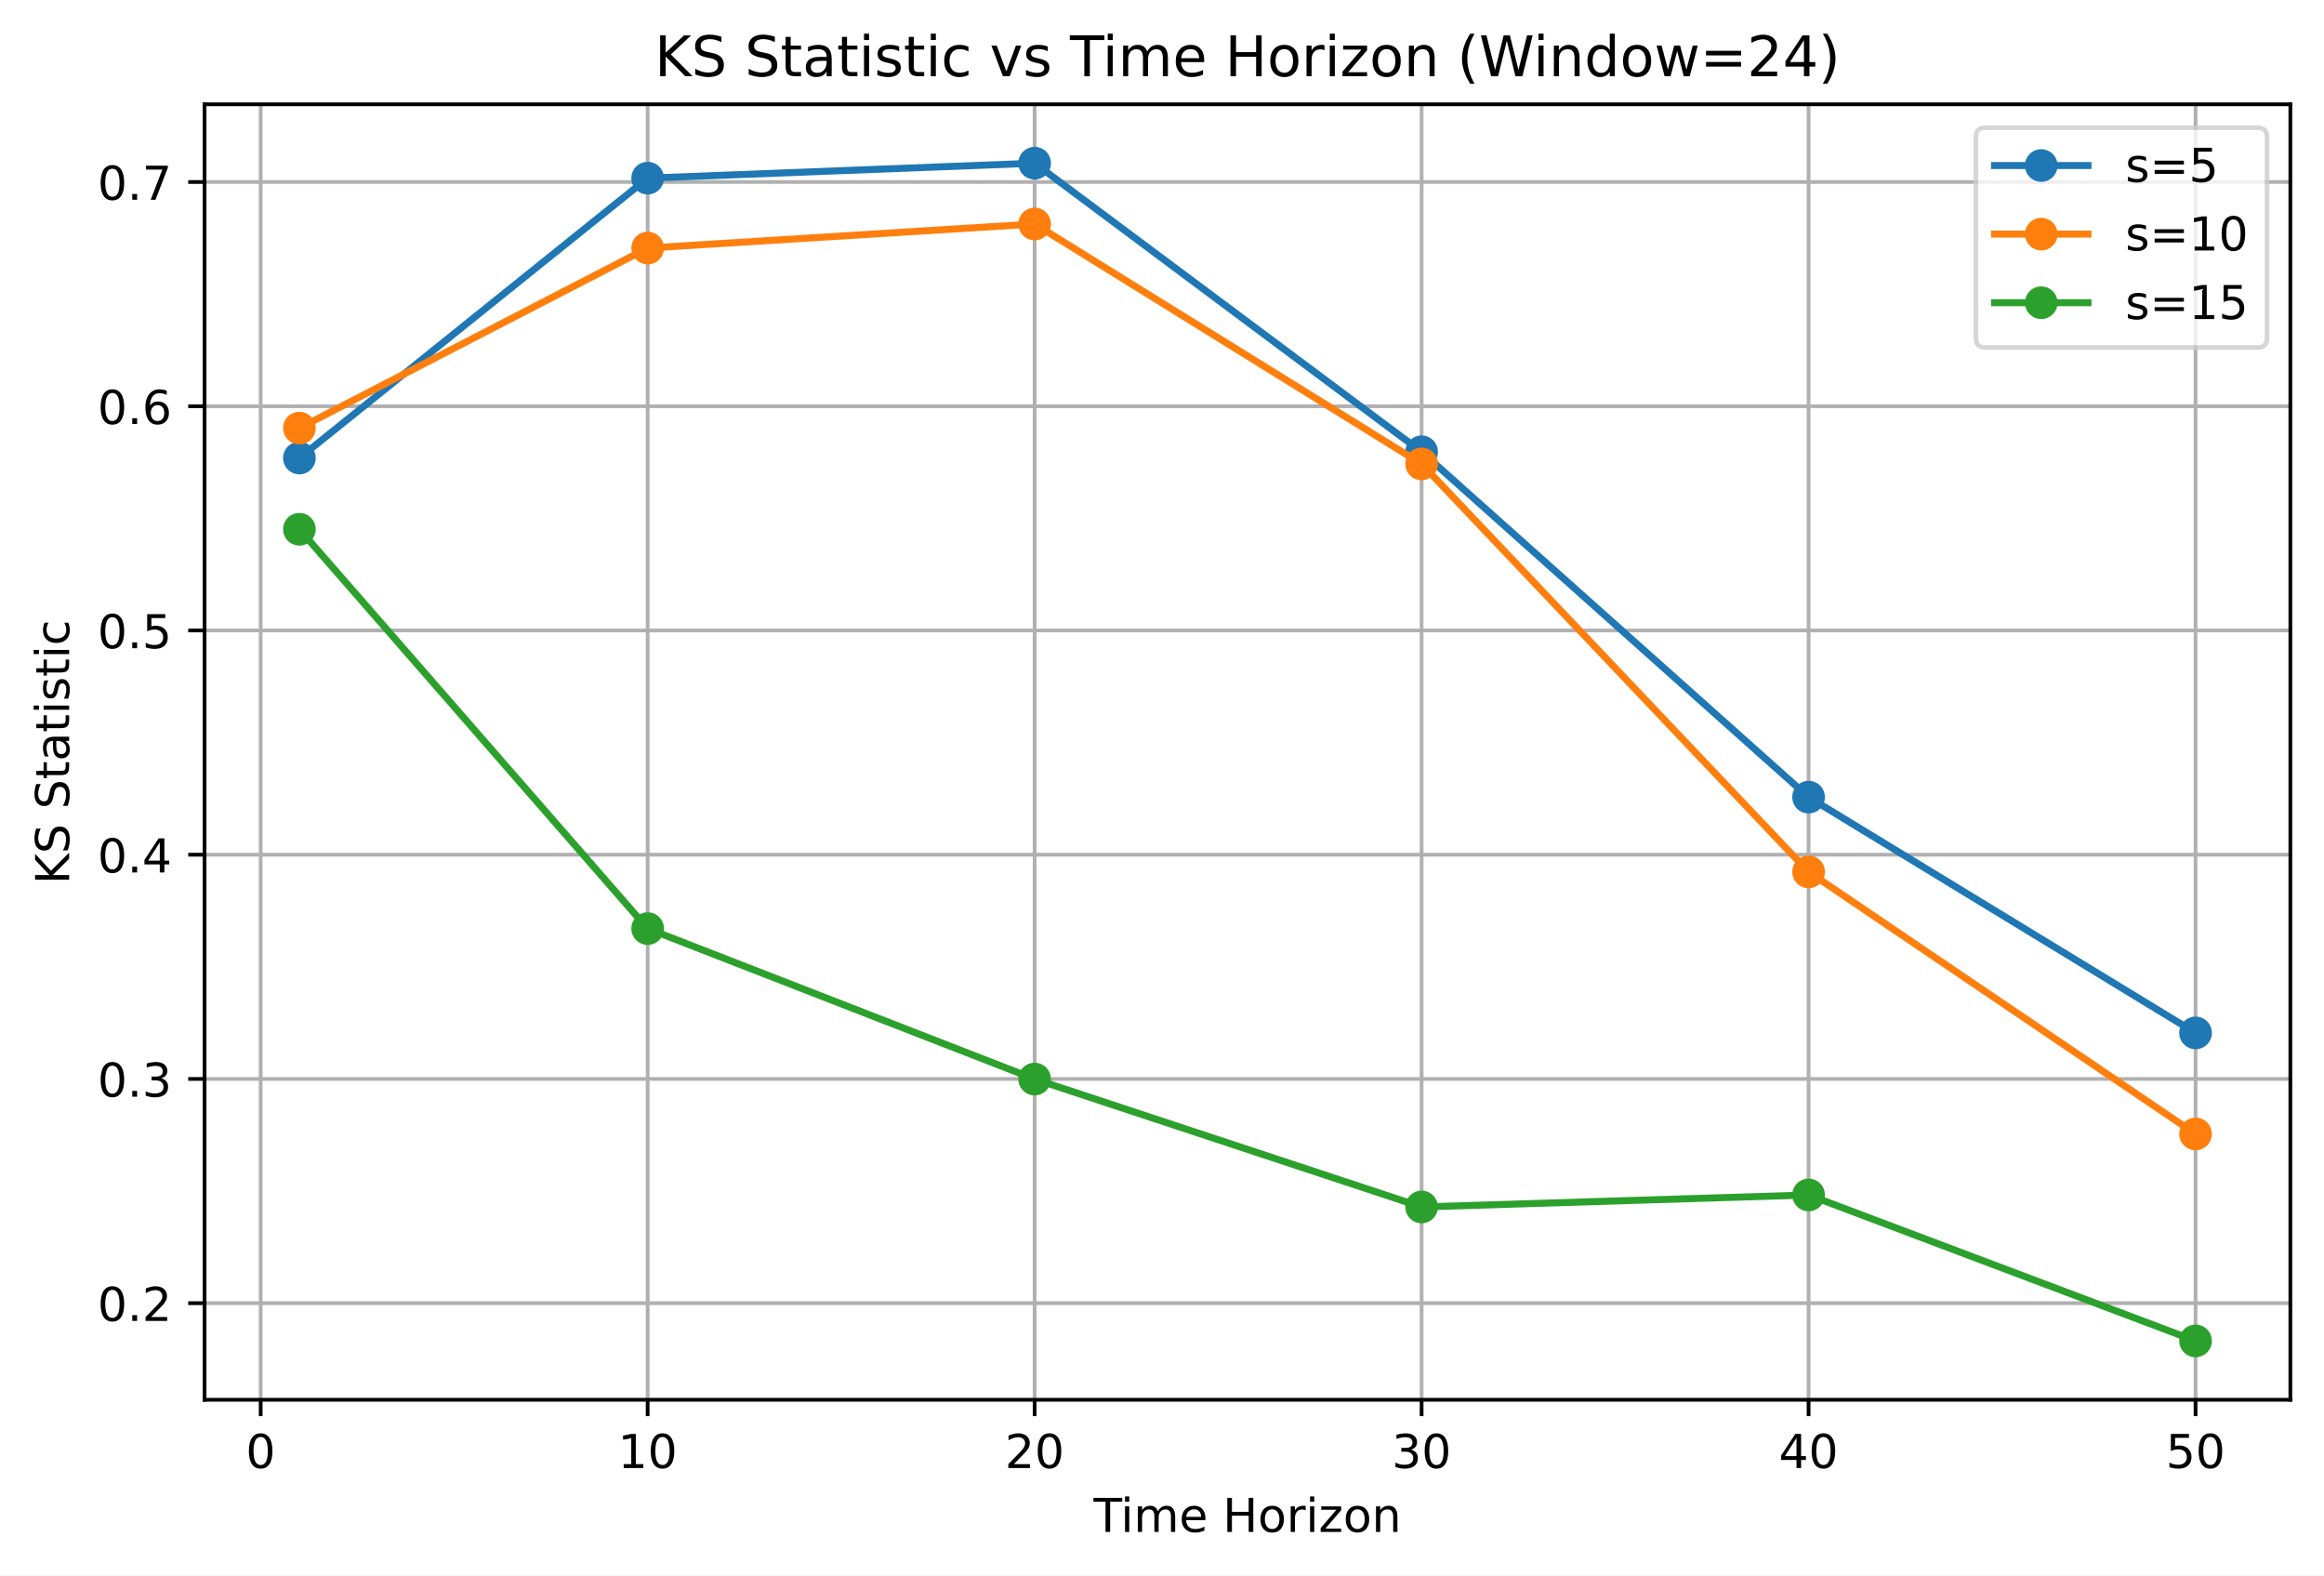
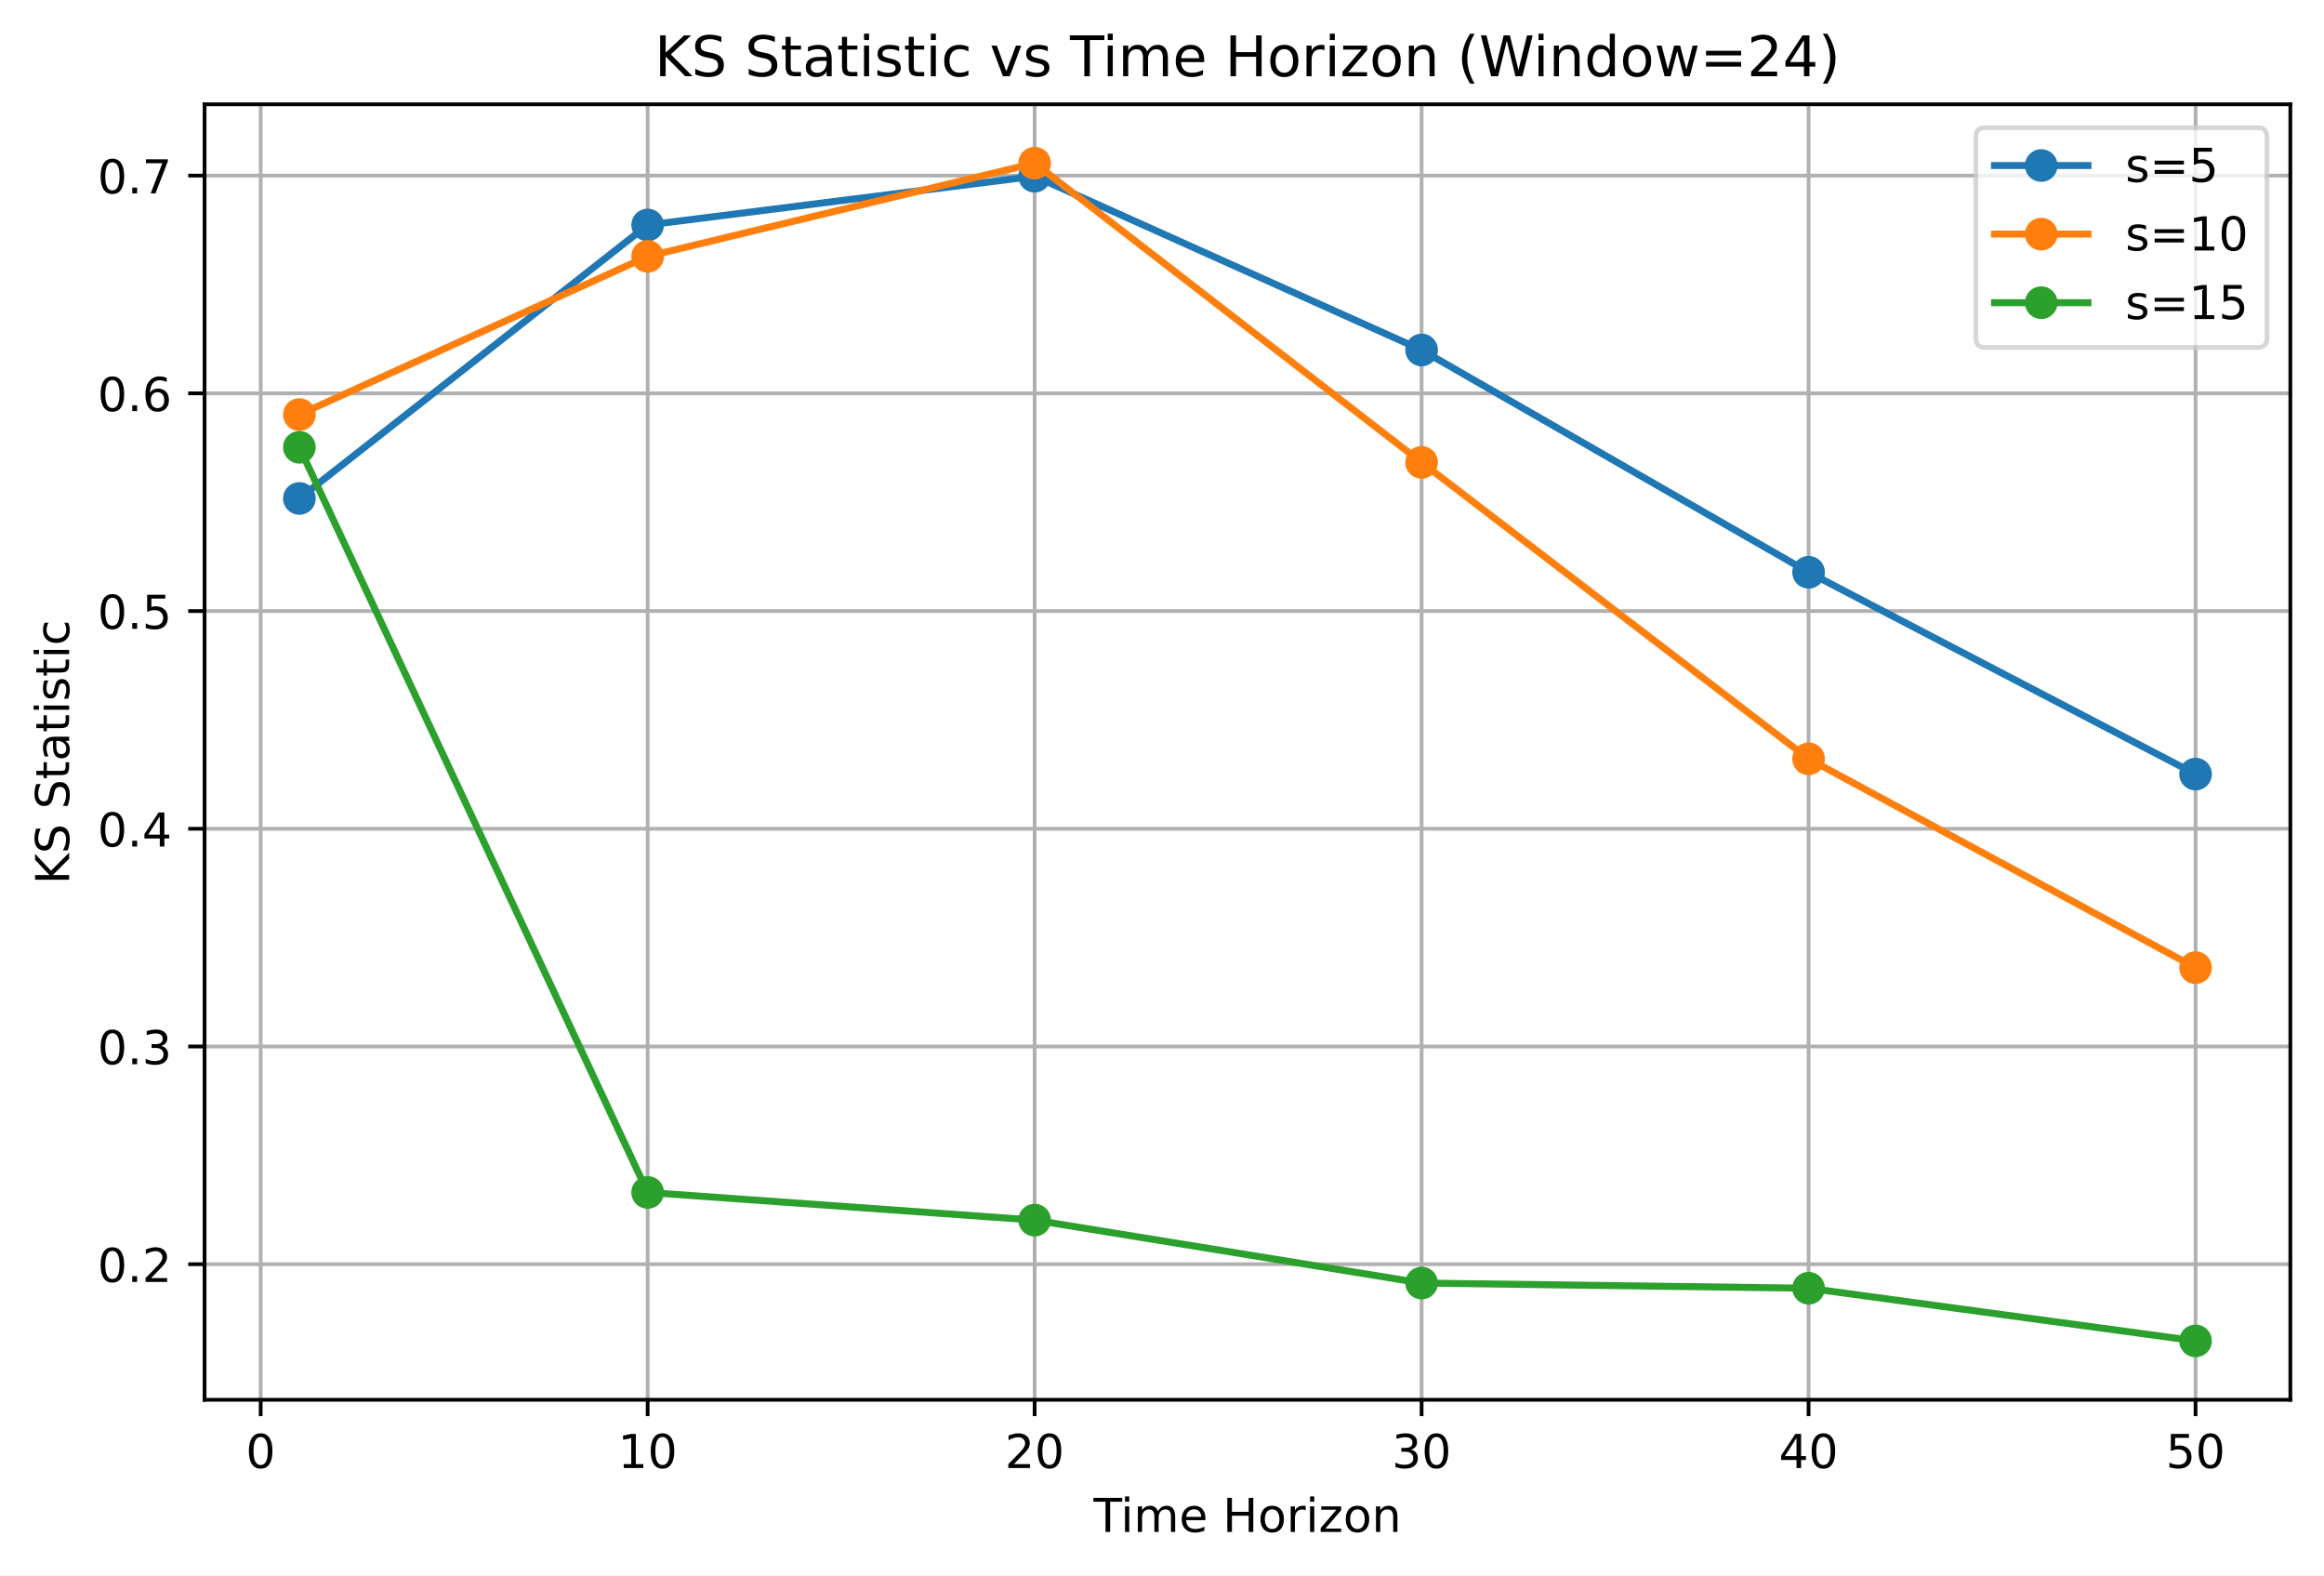
<svg xmlns="http://www.w3.org/2000/svg" xmlns:xlink="http://www.w3.org/1999/xlink" width="497.381pt" height="337.074pt" viewBox="0 0 497.381 337.074" version="1.1">
  <defs>
    <style type="text/css">*{stroke-linejoin: round; stroke-linecap: butt}</style>
  </defs>
  <g id="figure_1">
    <g id="patch_1">
      <path d="M 0 337.074  L 497.381 337.074  L 497.381 0  L 0 0  z " style="fill: #ffffff" />
    </g>
    <g id="axes_1">
      <g id="patch_2">
        <path d="M 43.781 299.518  L 490.181 299.518  L 490.181 22.318  L 43.781 22.318  z " style="fill: #ffffff" />
      </g>
      <g id="matplotlib.axis_1">
        <g id="xtick_1">
          <g id="line2d_1">
-             <path d="M 55.79 299.518  L 55.79 22.318  " clip-path="url(#p1c70b5e0d4)" style="fill: none; stroke: #b0b0b0; stroke-width: 0.8; stroke-linecap: square" />
+             <path d="M 55.79 299.518  L 55.79 22.318  " clip-path="url(#p2a27230888)" style="fill: none; stroke: #b0b0b0; stroke-width: 0.8; stroke-linecap: square" />
          </g>
          <g id="line2d_2">
            <defs>
-               <path id="m2832f22480" d="M 0 0  L 0 3.5  " style="stroke: #000000; stroke-width: 0.8" />
+               <path id="m91f0d3151a" d="M 0 0  L 0 3.5  " style="stroke: #000000; stroke-width: 0.8" />
            </defs>
            <g>
-               <use xlink:href="#m2832f22480" x="55.79" y="299.518" style="stroke: #000000; stroke-width: 0.8" />
+               <use xlink:href="#m91f0d3151a" x="55.79" y="299.518" style="stroke: #000000; stroke-width: 0.8" />
            </g>
          </g>
          <g id="text_1">
            <g transform="translate(52.60891 314.1166) scale(0.1 -0.1)">
              <defs>
                <path id="DejaVuSans-30" d="M 2034 4250  Q 1547 4250 1301 3770  Q 1056 3291 1056 2328  Q 1056 1369 1301 889  Q 1547 409 2034 409  Q 2525 409 2770 889  Q 3016 1369 3016 2328  Q 3016 3291 2770 3770  Q 2525 4250 2034 4250  z M 2034 4750  Q 2819 4750 3233 4129  Q 3647 3509 3647 2328  Q 3647 1150 3233 529  Q 2819 -91 2034 -91  Q 1250 -91 836 529  Q 422 1150 422 2328  Q 422 3509 836 4129  Q 1250 4750 2034 4750  z " transform="scale(0.015625)" />
              </defs>
              <use xlink:href="#DejaVuSans-30" />
            </g>
          </g>
        </g>
        <g id="xtick_2">
          <g id="line2d_3">
-             <path d="M 138.61 299.518  L 138.61 22.318  " clip-path="url(#p1c70b5e0d4)" style="fill: none; stroke: #b0b0b0; stroke-width: 0.8; stroke-linecap: square" />
+             <path d="M 138.61 299.518  L 138.61 22.318  " clip-path="url(#p2a27230888)" style="fill: none; stroke: #b0b0b0; stroke-width: 0.8; stroke-linecap: square" />
          </g>
          <g id="line2d_4">
            <g>
-               <use xlink:href="#m2832f22480" x="138.61" y="299.518" style="stroke: #000000; stroke-width: 0.8" />
+               <use xlink:href="#m91f0d3151a" x="138.61" y="299.518" style="stroke: #000000; stroke-width: 0.8" />
            </g>
          </g>
          <g id="text_2">
            <g transform="translate(132.2477 314.1166) scale(0.1 -0.1)">
              <defs>
                <path id="DejaVuSans-31" d="M 794 531  L 1825 531  L 1825 4091  L 703 3866  L 703 4441  L 1819 4666  L 2450 4666  L 2450 531  L 3481 531  L 3481 0  L 794 0  L 794 531  z " transform="scale(0.015625)" />
              </defs>
              <use xlink:href="#DejaVuSans-31" />
              <use xlink:href="#DejaVuSans-30" transform="translate(63.62305 0)" />
            </g>
          </g>
        </g>
        <g id="xtick_3">
          <g id="line2d_5">
-             <path d="M 221.43 299.518  L 221.43 22.318  " clip-path="url(#p1c70b5e0d4)" style="fill: none; stroke: #b0b0b0; stroke-width: 0.8; stroke-linecap: square" />
+             <path d="M 221.43 299.518  L 221.43 22.318  " clip-path="url(#p2a27230888)" style="fill: none; stroke: #b0b0b0; stroke-width: 0.8; stroke-linecap: square" />
          </g>
          <g id="line2d_6">
            <g>
-               <use xlink:href="#m2832f22480" x="221.43" y="299.518" style="stroke: #000000; stroke-width: 0.8" />
+               <use xlink:href="#m91f0d3151a" x="221.43" y="299.518" style="stroke: #000000; stroke-width: 0.8" />
            </g>
          </g>
          <g id="text_3">
            <g transform="translate(215.0677 314.1166) scale(0.1 -0.1)">
              <defs>
                <path id="DejaVuSans-32" d="M 1228 531  L 3431 531  L 3431 0  L 469 0  L 469 531  Q 828 903 1448 1529  Q 2069 2156 2228 2338  Q 2531 2678 2651 2914  Q 2772 3150 2772 3378  Q 2772 3750 2511 3984  Q 2250 4219 1831 4219  Q 1534 4219 1204 4116  Q 875 4013 500 3803  L 500 4441  Q 881 4594 1212 4672  Q 1544 4750 1819 4750  Q 2544 4750 2975 4387  Q 3406 4025 3406 3419  Q 3406 3131 3298 2873  Q 3191 2616 2906 2266  Q 2828 2175 2409 1742  Q 1991 1309 1228 531  z " transform="scale(0.015625)" />
              </defs>
              <use xlink:href="#DejaVuSans-32" />
              <use xlink:href="#DejaVuSans-30" transform="translate(63.62305 0)" />
            </g>
          </g>
        </g>
        <g id="xtick_4">
          <g id="line2d_7">
-             <path d="M 304.25 299.518  L 304.25 22.318  " clip-path="url(#p1c70b5e0d4)" style="fill: none; stroke: #b0b0b0; stroke-width: 0.8; stroke-linecap: square" />
+             <path d="M 304.25 299.518  L 304.25 22.318  " clip-path="url(#p2a27230888)" style="fill: none; stroke: #b0b0b0; stroke-width: 0.8; stroke-linecap: square" />
          </g>
          <g id="line2d_8">
            <g>
-               <use xlink:href="#m2832f22480" x="304.25" y="299.518" style="stroke: #000000; stroke-width: 0.8" />
+               <use xlink:href="#m91f0d3151a" x="304.25" y="299.518" style="stroke: #000000; stroke-width: 0.8" />
            </g>
          </g>
          <g id="text_4">
            <g transform="translate(297.8878 314.1166) scale(0.1 -0.1)">
              <defs>
                <path id="DejaVuSans-33" d="M 2597 2516  Q 3050 2419 3304 2112  Q 3559 1806 3559 1356  Q 3559 666 3084 287  Q 2609 -91 1734 -91  Q 1441 -91 1130 -33  Q 819 25 488 141  L 488 750  Q 750 597 1062 519  Q 1375 441 1716 441  Q 2309 441 2620 675  Q 2931 909 2931 1356  Q 2931 1769 2642 2001  Q 2353 2234 1838 2234  L 1294 2234  L 1294 2753  L 1863 2753  Q 2328 2753 2575 2939  Q 2822 3125 2822 3475  Q 2822 3834 2567 4026  Q 2313 4219 1838 4219  Q 1578 4219 1281 4162  Q 984 4106 628 3988  L 628 4550  Q 988 4650 1302 4700  Q 1616 4750 1894 4750  Q 2613 4750 3031 4423  Q 3450 4097 3450 3541  Q 3450 3153 3228 2886  Q 3006 2619 2597 2516  z " transform="scale(0.015625)" />
              </defs>
              <use xlink:href="#DejaVuSans-33" />
              <use xlink:href="#DejaVuSans-30" transform="translate(63.62305 0)" />
            </g>
          </g>
        </g>
        <g id="xtick_5">
          <g id="line2d_9">
-             <path d="M 387.07 299.518  L 387.07 22.318  " clip-path="url(#p1c70b5e0d4)" style="fill: none; stroke: #b0b0b0; stroke-width: 0.8; stroke-linecap: square" />
+             <path d="M 387.07 299.518  L 387.07 22.318  " clip-path="url(#p2a27230888)" style="fill: none; stroke: #b0b0b0; stroke-width: 0.8; stroke-linecap: square" />
          </g>
          <g id="line2d_10">
            <g>
-               <use xlink:href="#m2832f22480" x="387.07" y="299.518" style="stroke: #000000; stroke-width: 0.8" />
+               <use xlink:href="#m91f0d3151a" x="387.07" y="299.518" style="stroke: #000000; stroke-width: 0.8" />
            </g>
          </g>
          <g id="text_5">
            <g transform="translate(380.7078 314.1166) scale(0.1 -0.1)">
              <defs>
                <path id="DejaVuSans-34" d="M 2419 4116  L 825 1625  L 2419 1625  L 2419 4116  z M 2253 4666  L 3047 4666  L 3047 1625  L 3713 1625  L 3713 1100  L 3047 1100  L 3047 0  L 2419 0  L 2419 1100  L 313 1100  L 313 1709  L 2253 4666  z " transform="scale(0.015625)" />
              </defs>
              <use xlink:href="#DejaVuSans-34" />
              <use xlink:href="#DejaVuSans-30" transform="translate(63.62305 0)" />
            </g>
          </g>
        </g>
        <g id="xtick_6">
          <g id="line2d_11">
-             <path d="M 469.89 299.518  L 469.89 22.318  " clip-path="url(#p1c70b5e0d4)" style="fill: none; stroke: #b0b0b0; stroke-width: 0.8; stroke-linecap: square" />
+             <path d="M 469.89 299.518  L 469.89 22.318  " clip-path="url(#p2a27230888)" style="fill: none; stroke: #b0b0b0; stroke-width: 0.8; stroke-linecap: square" />
          </g>
          <g id="line2d_12">
            <g>
-               <use xlink:href="#m2832f22480" x="469.89" y="299.518" style="stroke: #000000; stroke-width: 0.8" />
+               <use xlink:href="#m91f0d3151a" x="469.89" y="299.518" style="stroke: #000000; stroke-width: 0.8" />
            </g>
          </g>
          <g id="text_6">
            <g transform="translate(463.5278 314.1166) scale(0.1 -0.1)">
              <defs>
                <path id="DejaVuSans-35" d="M 691 4666  L 3169 4666  L 3169 4134  L 1269 4134  L 1269 2991  Q 1406 3038 1543 3061  Q 1681 3084 1819 3084  Q 2600 3084 3056 2656  Q 3513 2228 3513 1497  Q 3513 744 3044 326  Q 2575 -91 1722 -91  Q 1428 -91 1123 -41  Q 819 9 494 109  L 494 744  Q 775 591 1075 516  Q 1375 441 1709 441  Q 2250 441 2565 725  Q 2881 1009 2881 1497  Q 2881 1984 2565 2268  Q 2250 2553 1709 2553  Q 1456 2553 1204 2497  Q 953 2441 691 2322  L 691 4666  z " transform="scale(0.015625)" />
              </defs>
              <use xlink:href="#DejaVuSans-35" />
              <use xlink:href="#DejaVuSans-30" transform="translate(63.62305 0)" />
            </g>
          </g>
        </g>
        <g id="text_7">
          <g transform="translate(234.0422 327.7947) scale(0.1 -0.1)">
            <defs>
              <path id="DejaVuSans-54" d="M -19 4666  L 3928 4666  L 3928 4134  L 2272 4134  L 2272 0  L 1638 0  L 1638 4134  L -19 4134  L -19 4666  z " transform="scale(0.015625)" />
              <path id="DejaVuSans-69" d="M 603 3500  L 1178 3500  L 1178 0  L 603 0  L 603 3500  z M 603 4863  L 1178 4863  L 1178 4134  L 603 4134  L 603 4863  z " transform="scale(0.015625)" />
              <path id="DejaVuSans-6d" d="M 3328 2828  Q 3544 3216 3844 3400  Q 4144 3584 4550 3584  Q 5097 3584 5394 3201  Q 5691 2819 5691 2113  L 5691 0  L 5113 0  L 5113 2094  Q 5113 2597 4934 2840  Q 4756 3084 4391 3084  Q 3944 3084 3684 2787  Q 3425 2491 3425 1978  L 3425 0  L 2847 0  L 2847 2094  Q 2847 2600 2669 2842  Q 2491 3084 2119 3084  Q 1678 3084 1418 2786  Q 1159 2488 1159 1978  L 1159 0  L 581 0  L 581 3500  L 1159 3500  L 1159 2956  Q 1356 3278 1631 3431  Q 1906 3584 2284 3584  Q 2666 3584 2933 3390  Q 3200 3197 3328 2828  z " transform="scale(0.015625)" />
              <path id="DejaVuSans-65" d="M 3597 1894  L 3597 1613  L 953 1613  Q 991 1019 1311 708  Q 1631 397 2203 397  Q 2534 397 2845 478  Q 3156 559 3463 722  L 3463 178  Q 3153 47 2828 -22  Q 2503 -91 2169 -91  Q 1331 -91 842 396  Q 353 884 353 1716  Q 353 2575 817 3079  Q 1281 3584 2069 3584  Q 2775 3584 3186 3129  Q 3597 2675 3597 1894  z M 3022 2063  Q 3016 2534 2758 2815  Q 2500 3097 2075 3097  Q 1594 3097 1305 2825  Q 1016 2553 972 2059  L 3022 2063  z " transform="scale(0.015625)" />
              <path id="DejaVuSans-20" transform="scale(0.015625)" />
              <path id="DejaVuSans-48" d="M 628 4666  L 1259 4666  L 1259 2753  L 3553 2753  L 3553 4666  L 4184 4666  L 4184 0  L 3553 0  L 3553 2222  L 1259 2222  L 1259 0  L 628 0  L 628 4666  z " transform="scale(0.015625)" />
              <path id="DejaVuSans-6f" d="M 1959 3097  Q 1497 3097 1228 2736  Q 959 2375 959 1747  Q 959 1119 1226 758  Q 1494 397 1959 397  Q 2419 397 2687 759  Q 2956 1122 2956 1747  Q 2956 2369 2687 2733  Q 2419 3097 1959 3097  z M 1959 3584  Q 2709 3584 3137 3096  Q 3566 2609 3566 1747  Q 3566 888 3137 398  Q 2709 -91 1959 -91  Q 1206 -91 779 398  Q 353 888 353 1747  Q 353 2609 779 3096  Q 1206 3584 1959 3584  z " transform="scale(0.015625)" />
              <path id="DejaVuSans-72" d="M 2631 2963  Q 2534 3019 2420 3045  Q 2306 3072 2169 3072  Q 1681 3072 1420 2755  Q 1159 2438 1159 1844  L 1159 0  L 581 0  L 581 3500  L 1159 3500  L 1159 2956  Q 1341 3275 1631 3429  Q 1922 3584 2338 3584  Q 2397 3584 2469 3576  Q 2541 3569 2628 3553  L 2631 2963  z " transform="scale(0.015625)" />
              <path id="DejaVuSans-7a" d="M 353 3500  L 3084 3500  L 3084 2975  L 922 459  L 3084 459  L 3084 0  L 275 0  L 275 525  L 2438 3041  L 353 3041  L 353 3500  z " transform="scale(0.015625)" />
              <path id="DejaVuSans-6e" d="M 3513 2113  L 3513 0  L 2938 0  L 2938 2094  Q 2938 2591 2744 2837  Q 2550 3084 2163 3084  Q 1697 3084 1428 2787  Q 1159 2491 1159 1978  L 1159 0  L 581 0  L 581 3500  L 1159 3500  L 1159 2956  Q 1366 3272 1645 3428  Q 1925 3584 2291 3584  Q 2894 3584 3203 3211  Q 3513 2838 3513 2113  z " transform="scale(0.015625)" />
            </defs>
            <use xlink:href="#DejaVuSans-54" />
            <use xlink:href="#DejaVuSans-69" transform="translate(57.95898 0)" />
            <use xlink:href="#DejaVuSans-6d" transform="translate(85.74219 0)" />
            <use xlink:href="#DejaVuSans-65" transform="translate(183.1543 0)" />
            <use xlink:href="#DejaVuSans-20" transform="translate(244.6777 0)" />
            <use xlink:href="#DejaVuSans-48" transform="translate(276.4648 0)" />
            <use xlink:href="#DejaVuSans-6f" transform="translate(351.6602 0)" />
            <use xlink:href="#DejaVuSans-72" transform="translate(412.8418 0)" />
            <use xlink:href="#DejaVuSans-69" transform="translate(453.9551 0)" />
            <use xlink:href="#DejaVuSans-7a" transform="translate(481.7383 0)" />
            <use xlink:href="#DejaVuSans-6f" transform="translate(534.2285 0)" />
            <use xlink:href="#DejaVuSans-6e" transform="translate(595.4102 0)" />
          </g>
        </g>
      </g>
      <g id="matplotlib.axis_2">
        <g id="ytick_1">
          <g id="line2d_13">
-             <path d="M 43.781 278.846  L 490.181 278.846  " clip-path="url(#p1c70b5e0d4)" style="fill: none; stroke: #b0b0b0; stroke-width: 0.8; stroke-linecap: square" />
+             <path d="M 43.781 270.506  L 490.181 270.506  " clip-path="url(#p2a27230888)" style="fill: none; stroke: #b0b0b0; stroke-width: 0.8; stroke-linecap: square" />
          </g>
          <g id="line2d_14">
            <defs>
-               <path id="m679f158aa7" d="M 0 0  L -3.5 0  " style="stroke: #000000; stroke-width: 0.8" />
+               <path id="maa09c74df0" d="M 0 0  L -3.5 0  " style="stroke: #000000; stroke-width: 0.8" />
            </defs>
            <g>
-               <use xlink:href="#m679f158aa7" x="43.781" y="278.846" style="stroke: #000000; stroke-width: 0.8" />
+               <use xlink:href="#maa09c74df0" x="43.781" y="270.506" style="stroke: #000000; stroke-width: 0.8" />
            </g>
          </g>
          <g id="text_8">
-             <g transform="translate(20.87813 282.6453) scale(0.1 -0.1)">
+             <g transform="translate(20.87813 274.3048) scale(0.1 -0.1)">
              <defs>
                <path id="DejaVuSans-2e" d="M 684 794  L 1344 794  L 1344 0  L 684 0  L 684 794  z " transform="scale(0.015625)" />
              </defs>
              <use xlink:href="#DejaVuSans-30" />
              <use xlink:href="#DejaVuSans-2e" transform="translate(63.62305 0)" />
              <use xlink:href="#DejaVuSans-32" transform="translate(95.41016 0)" />
            </g>
          </g>
        </g>
        <g id="ytick_2">
          <g id="line2d_15">
-             <path d="M 43.781 230.866  L 490.181 230.866  " clip-path="url(#p1c70b5e0d4)" style="fill: none; stroke: #b0b0b0; stroke-width: 0.8; stroke-linecap: square" />
+             <path d="M 43.781 223.92  L 490.181 223.92  " clip-path="url(#p2a27230888)" style="fill: none; stroke: #b0b0b0; stroke-width: 0.8; stroke-linecap: square" />
          </g>
          <g id="line2d_16">
            <g>
-               <use xlink:href="#m679f158aa7" x="43.781" y="230.866" style="stroke: #000000; stroke-width: 0.8" />
+               <use xlink:href="#maa09c74df0" x="43.781" y="223.92" style="stroke: #000000; stroke-width: 0.8" />
            </g>
          </g>
          <g id="text_9">
-             <g transform="translate(20.87813 234.665) scale(0.1 -0.1)">
+             <g transform="translate(20.87813 227.7192) scale(0.1 -0.1)">
              <use xlink:href="#DejaVuSans-30" />
              <use xlink:href="#DejaVuSans-2e" transform="translate(63.62305 0)" />
              <use xlink:href="#DejaVuSans-33" transform="translate(95.41016 0)" />
            </g>
          </g>
        </g>
        <g id="ytick_3">
          <g id="line2d_17">
-             <path d="M 43.781 182.885  L 490.181 182.885  " clip-path="url(#p1c70b5e0d4)" style="fill: none; stroke: #b0b0b0; stroke-width: 0.8; stroke-linecap: square" />
+             <path d="M 43.781 177.334  L 490.181 177.334  " clip-path="url(#p2a27230888)" style="fill: none; stroke: #b0b0b0; stroke-width: 0.8; stroke-linecap: square" />
          </g>
          <g id="line2d_18">
            <g>
-               <use xlink:href="#m679f158aa7" x="43.781" y="182.885" style="stroke: #000000; stroke-width: 0.8" />
+               <use xlink:href="#maa09c74df0" x="43.781" y="177.334" style="stroke: #000000; stroke-width: 0.8" />
            </g>
          </g>
          <g id="text_10">
-             <g transform="translate(20.87813 186.6846) scale(0.1 -0.1)">
+             <g transform="translate(20.87813 181.1336) scale(0.1 -0.1)">
              <use xlink:href="#DejaVuSans-30" />
              <use xlink:href="#DejaVuSans-2e" transform="translate(63.62305 0)" />
              <use xlink:href="#DejaVuSans-34" transform="translate(95.41016 0)" />
            </g>
          </g>
        </g>
        <g id="ytick_4">
          <g id="line2d_19">
-             <path d="M 43.781 134.905  L 490.181 134.905  " clip-path="url(#p1c70b5e0d4)" style="fill: none; stroke: #b0b0b0; stroke-width: 0.8; stroke-linecap: square" />
+             <path d="M 43.781 130.749  L 490.181 130.749  " clip-path="url(#p2a27230888)" style="fill: none; stroke: #b0b0b0; stroke-width: 0.8; stroke-linecap: square" />
          </g>
          <g id="line2d_20">
            <g>
-               <use xlink:href="#m679f158aa7" x="43.781" y="134.905" style="stroke: #000000; stroke-width: 0.8" />
+               <use xlink:href="#maa09c74df0" x="43.781" y="130.749" style="stroke: #000000; stroke-width: 0.8" />
            </g>
          </g>
          <g id="text_11">
-             <g transform="translate(20.87813 138.7042) scale(0.1 -0.1)">
+             <g transform="translate(20.87813 134.5481) scale(0.1 -0.1)">
              <use xlink:href="#DejaVuSans-30" />
              <use xlink:href="#DejaVuSans-2e" transform="translate(63.62305 0)" />
              <use xlink:href="#DejaVuSans-35" transform="translate(95.41016 0)" />
            </g>
          </g>
        </g>
        <g id="ytick_5">
          <g id="line2d_21">
-             <path d="M 43.781 86.925  L 490.181 86.925  " clip-path="url(#p1c70b5e0d4)" style="fill: none; stroke: #b0b0b0; stroke-width: 0.8; stroke-linecap: square" />
+             <path d="M 43.781 84.163  L 490.181 84.163  " clip-path="url(#p2a27230888)" style="fill: none; stroke: #b0b0b0; stroke-width: 0.8; stroke-linecap: square" />
          </g>
          <g id="line2d_22">
            <g>
-               <use xlink:href="#m679f158aa7" x="43.781" y="86.925" style="stroke: #000000; stroke-width: 0.8" />
+               <use xlink:href="#maa09c74df0" x="43.781" y="84.163" style="stroke: #000000; stroke-width: 0.8" />
            </g>
          </g>
          <g id="text_12">
-             <g transform="translate(20.87813 90.72384) scale(0.1 -0.1)">
+             <g transform="translate(20.87813 87.96249) scale(0.1 -0.1)">
              <defs>
                <path id="DejaVuSans-36" d="M 2113 2584  Q 1688 2584 1439 2293  Q 1191 2003 1191 1497  Q 1191 994 1439 701  Q 1688 409 2113 409  Q 2538 409 2786 701  Q 3034 994 3034 1497  Q 3034 2003 2786 2293  Q 2538 2584 2113 2584  z M 3366 4563  L 3366 3988  Q 3128 4100 2886 4159  Q 2644 4219 2406 4219  Q 1781 4219 1451 3797  Q 1122 3375 1075 2522  Q 1259 2794 1537 2939  Q 1816 3084 2150 3084  Q 2853 3084 3261 2657  Q 3669 2231 3669 1497  Q 3669 778 3244 343  Q 2819 -91 2113 -91  Q 1303 -91 875 529  Q 447 1150 447 2328  Q 447 3434 972 4092  Q 1497 4750 2381 4750  Q 2619 4750 2861 4703  Q 3103 4656 3366 4563  z " transform="scale(0.015625)" />
              </defs>
              <use xlink:href="#DejaVuSans-30" />
              <use xlink:href="#DejaVuSans-2e" transform="translate(63.62305 0)" />
              <use xlink:href="#DejaVuSans-36" transform="translate(95.41016 0)" />
            </g>
          </g>
        </g>
        <g id="ytick_6">
          <g id="line2d_23">
-             <path d="M 43.781 38.944  L 490.181 38.944  " clip-path="url(#p1c70b5e0d4)" style="fill: none; stroke: #b0b0b0; stroke-width: 0.8; stroke-linecap: square" />
+             <path d="M 43.781 37.578  L 490.181 37.578  " clip-path="url(#p2a27230888)" style="fill: none; stroke: #b0b0b0; stroke-width: 0.8; stroke-linecap: square" />
          </g>
          <g id="line2d_24">
            <g>
-               <use xlink:href="#m679f158aa7" x="43.781" y="38.944" style="stroke: #000000; stroke-width: 0.8" />
+               <use xlink:href="#maa09c74df0" x="43.781" y="37.578" style="stroke: #000000; stroke-width: 0.8" />
            </g>
          </g>
          <g id="text_13">
-             <g transform="translate(20.87813 42.74347) scale(0.1 -0.1)">
+             <g transform="translate(20.87813 41.37691) scale(0.1 -0.1)">
              <defs>
                <path id="DejaVuSans-37" d="M 525 4666  L 3525 4666  L 3525 4397  L 1831 0  L 1172 0  L 2766 4134  L 525 4134  L 525 4666  z " transform="scale(0.015625)" />
              </defs>
              <use xlink:href="#DejaVuSans-30" />
              <use xlink:href="#DejaVuSans-2e" transform="translate(63.62305 0)" />
              <use xlink:href="#DejaVuSans-37" transform="translate(95.41016 0)" />
            </g>
          </g>
        </g>
        <g id="text_14">
          <g transform="translate(14.79844 189.2111) rotate(-90) scale(0.1 -0.1)">
            <defs>
              <path id="DejaVuSans-4b" d="M 628 4666  L 1259 4666  L 1259 2694  L 3353 4666  L 4166 4666  L 1850 2491  L 4331 0  L 3500 0  L 1259 2247  L 1259 0  L 628 0  L 628 4666  z " transform="scale(0.015625)" />
              <path id="DejaVuSans-53" d="M 3425 4513  L 3425 3897  Q 3066 4069 2747 4153  Q 2428 4238 2131 4238  Q 1616 4238 1336 4038  Q 1056 3838 1056 3469  Q 1056 3159 1242 3001  Q 1428 2844 1947 2747  L 2328 2669  Q 3034 2534 3370 2195  Q 3706 1856 3706 1288  Q 3706 609 3251 259  Q 2797 -91 1919 -91  Q 1588 -91 1214 -16  Q 841 59 441 206  L 441 856  Q 825 641 1194 531  Q 1563 422 1919 422  Q 2459 422 2753 634  Q 3047 847 3047 1241  Q 3047 1584 2836 1778  Q 2625 1972 2144 2069  L 1759 2144  Q 1053 2284 737 2584  Q 422 2884 422 3419  Q 422 4038 858 4394  Q 1294 4750 2059 4750  Q 2388 4750 2728 4690  Q 3069 4631 3425 4513  z " transform="scale(0.015625)" />
              <path id="DejaVuSans-74" d="M 1172 4494  L 1172 3500  L 2356 3500  L 2356 3053  L 1172 3053  L 1172 1153  Q 1172 725 1289 603  Q 1406 481 1766 481  L 2356 481  L 2356 0  L 1766 0  Q 1100 0 847 248  Q 594 497 594 1153  L 594 3053  L 172 3053  L 172 3500  L 594 3500  L 594 4494  L 1172 4494  z " transform="scale(0.015625)" />
              <path id="DejaVuSans-61" d="M 2194 1759  Q 1497 1759 1228 1600  Q 959 1441 959 1056  Q 959 750 1161 570  Q 1363 391 1709 391  Q 2188 391 2477 730  Q 2766 1069 2766 1631  L 2766 1759  L 2194 1759  z M 3341 1997  L 3341 0  L 2766 0  L 2766 531  Q 2569 213 2275 61  Q 1981 -91 1556 -91  Q 1019 -91 701 211  Q 384 513 384 1019  Q 384 1609 779 1909  Q 1175 2209 1959 2209  L 2766 2209  L 2766 2266  Q 2766 2663 2505 2880  Q 2244 3097 1772 3097  Q 1472 3097 1187 3025  Q 903 2953 641 2809  L 641 3341  Q 956 3463 1253 3523  Q 1550 3584 1831 3584  Q 2591 3584 2966 3190  Q 3341 2797 3341 1997  z " transform="scale(0.015625)" />
              <path id="DejaVuSans-73" d="M 2834 3397  L 2834 2853  Q 2591 2978 2328 3040  Q 2066 3103 1784 3103  Q 1356 3103 1142 2972  Q 928 2841 928 2578  Q 928 2378 1081 2264  Q 1234 2150 1697 2047  L 1894 2003  Q 2506 1872 2764 1633  Q 3022 1394 3022 966  Q 3022 478 2636 193  Q 2250 -91 1575 -91  Q 1294 -91 989 -36  Q 684 19 347 128  L 347 722  Q 666 556 975 473  Q 1284 391 1588 391  Q 1994 391 2212 530  Q 2431 669 2431 922  Q 2431 1156 2273 1281  Q 2116 1406 1581 1522  L 1381 1569  Q 847 1681 609 1914  Q 372 2147 372 2553  Q 372 3047 722 3315  Q 1072 3584 1716 3584  Q 2034 3584 2315 3537  Q 2597 3491 2834 3397  z " transform="scale(0.015625)" />
              <path id="DejaVuSans-63" d="M 3122 3366  L 3122 2828  Q 2878 2963 2633 3030  Q 2388 3097 2138 3097  Q 1578 3097 1268 2742  Q 959 2388 959 1747  Q 959 1106 1268 751  Q 1578 397 2138 397  Q 2388 397 2633 464  Q 2878 531 3122 666  L 3122 134  Q 2881 22 2623 -34  Q 2366 -91 2075 -91  Q 1284 -91 818 406  Q 353 903 353 1747  Q 353 2603 823 3093  Q 1294 3584 2113 3584  Q 2378 3584 2631 3529  Q 2884 3475 3122 3366  z " transform="scale(0.015625)" />
            </defs>
            <use xlink:href="#DejaVuSans-4b" />
            <use xlink:href="#DejaVuSans-53" transform="translate(65.57617 0)" />
            <use xlink:href="#DejaVuSans-20" transform="translate(129.0527 0)" />
            <use xlink:href="#DejaVuSans-53" transform="translate(160.8398 0)" />
            <use xlink:href="#DejaVuSans-74" transform="translate(224.3164 0)" />
            <use xlink:href="#DejaVuSans-61" transform="translate(263.5254 0)" />
            <use xlink:href="#DejaVuSans-74" transform="translate(324.8047 0)" />
            <use xlink:href="#DejaVuSans-69" transform="translate(364.0137 0)" />
            <use xlink:href="#DejaVuSans-73" transform="translate(391.7969 0)" />
            <use xlink:href="#DejaVuSans-74" transform="translate(443.8965 0)" />
            <use xlink:href="#DejaVuSans-69" transform="translate(483.1055 0)" />
            <use xlink:href="#DejaVuSans-63" transform="translate(510.8887 0)" />
          </g>
        </g>
      </g>
      <g id="line2d_25">
-         <path d="M 64.072 98.007  L 138.61 38.118  L 221.43 34.918  L 304.25 96.673  L 387.07 170.567  L 469.89 221.016  " clip-path="url(#p1c70b5e0d4)" style="fill: none; stroke: #1f77b4; stroke-width: 1.5; stroke-linecap: square" />
+         <path d="M 64.072 106.655  L 138.61 48.141  L 221.43 37.702  L 304.25 74.887  L 387.07 122.454  L 469.89 165.639  " clip-path="url(#p2a27230888)" style="fill: none; stroke: #1f77b4; stroke-width: 1.5; stroke-linecap: square" />
        <defs>
-           <path id="m56662360d2" d="M 0 3  C 0.796 3 1.559 2.684 2.121 2.121  C 2.684 1.559 3 0.796 3 0  C 3 -0.796 2.684 -1.559 2.121 -2.121  C 1.559 -2.684 0.796 -3 0 -3  C -0.796 -3 -1.559 -2.684 -2.121 -2.121  C -2.684 -1.559 -3 -0.796 -3 0  C -3 0.796 -2.684 1.559 -2.121 2.121  C -1.559 2.684 -0.796 3 0 3  z " style="stroke: #1f77b4" />
+           <path id="md7bf57b227" d="M 0 3  C 0.796 3 1.559 2.684 2.121 2.121  C 2.684 1.559 3 0.796 3 0  C 3 -0.796 2.684 -1.559 2.121 -2.121  C 1.559 -2.684 0.796 -3 0 -3  C -0.796 -3 -1.559 -2.684 -2.121 -2.121  C -2.684 -1.559 -3 -0.796 -3 0  C -3 0.796 -2.684 1.559 -2.121 2.121  C -1.559 2.684 -0.796 3 0 3  z " style="stroke: #1f77b4" />
        </defs>
-         <g clip-path="url(#p1c70b5e0d4)">
-           <use xlink:href="#m56662360d2" x="64.072" y="98.007" style="fill: #1f77b4; stroke: #1f77b4" />
-           <use xlink:href="#m56662360d2" x="138.61" y="38.118" style="fill: #1f77b4; stroke: #1f77b4" />
-           <use xlink:href="#m56662360d2" x="221.43" y="34.918" style="fill: #1f77b4; stroke: #1f77b4" />
-           <use xlink:href="#m56662360d2" x="304.25" y="96.673" style="fill: #1f77b4; stroke: #1f77b4" />
-           <use xlink:href="#m56662360d2" x="387.07" y="170.567" style="fill: #1f77b4; stroke: #1f77b4" />
-           <use xlink:href="#m56662360d2" x="469.89" y="221.016" style="fill: #1f77b4; stroke: #1f77b4" />
+         <g clip-path="url(#p2a27230888)">
+           <use xlink:href="#md7bf57b227" x="64.072" y="106.655" style="fill: #1f77b4; stroke: #1f77b4" />
+           <use xlink:href="#md7bf57b227" x="138.61" y="48.141" style="fill: #1f77b4; stroke: #1f77b4" />
+           <use xlink:href="#md7bf57b227" x="221.43" y="37.702" style="fill: #1f77b4; stroke: #1f77b4" />
+           <use xlink:href="#md7bf57b227" x="304.25" y="74.887" style="fill: #1f77b4; stroke: #1f77b4" />
+           <use xlink:href="#md7bf57b227" x="387.07" y="122.454" style="fill: #1f77b4; stroke: #1f77b4" />
+           <use xlink:href="#md7bf57b227" x="469.89" y="165.639" style="fill: #1f77b4; stroke: #1f77b4" />
        </g>
      </g>
      <g id="line2d_26">
-         <path d="M 64.072 91.609  L 138.61 53.078  L 221.43 47.926  L 304.25 99.27  L 387.07 186.551  L 469.89 242.639  " clip-path="url(#p1c70b5e0d4)" style="fill: none; stroke: #ff7f0e; stroke-width: 1.5; stroke-linecap: square" />
+         <path d="M 64.072 88.711  L 138.61 54.855  L 221.43 34.918  L 304.25 98.943  L 387.07 162.366  L 469.89 207.056  " clip-path="url(#p2a27230888)" style="fill: none; stroke: #ff7f0e; stroke-width: 1.5; stroke-linecap: square" />
        <defs>
-           <path id="m3e41ad196c" d="M 0 3  C 0.796 3 1.559 2.684 2.121 2.121  C 2.684 1.559 3 0.796 3 0  C 3 -0.796 2.684 -1.559 2.121 -2.121  C 1.559 -2.684 0.796 -3 0 -3  C -0.796 -3 -1.559 -2.684 -2.121 -2.121  C -2.684 -1.559 -3 -0.796 -3 0  C -3 0.796 -2.684 1.559 -2.121 2.121  C -1.559 2.684 -0.796 3 0 3  z " style="stroke: #ff7f0e" />
+           <path id="m356b231cf7" d="M 0 3  C 0.796 3 1.559 2.684 2.121 2.121  C 2.684 1.559 3 0.796 3 0  C 3 -0.796 2.684 -1.559 2.121 -2.121  C 1.559 -2.684 0.796 -3 0 -3  C -0.796 -3 -1.559 -2.684 -2.121 -2.121  C -2.684 -1.559 -3 -0.796 -3 0  C -3 0.796 -2.684 1.559 -2.121 2.121  C -1.559 2.684 -0.796 3 0 3  z " style="stroke: #ff7f0e" />
        </defs>
-         <g clip-path="url(#p1c70b5e0d4)">
-           <use xlink:href="#m3e41ad196c" x="64.072" y="91.609" style="fill: #ff7f0e; stroke: #ff7f0e" />
-           <use xlink:href="#m3e41ad196c" x="138.61" y="53.078" style="fill: #ff7f0e; stroke: #ff7f0e" />
-           <use xlink:href="#m3e41ad196c" x="221.43" y="47.926" style="fill: #ff7f0e; stroke: #ff7f0e" />
-           <use xlink:href="#m3e41ad196c" x="304.25" y="99.27" style="fill: #ff7f0e; stroke: #ff7f0e" />
-           <use xlink:href="#m3e41ad196c" x="387.07" y="186.551" style="fill: #ff7f0e; stroke: #ff7f0e" />
-           <use xlink:href="#m3e41ad196c" x="469.89" y="242.639" style="fill: #ff7f0e; stroke: #ff7f0e" />
+         <g clip-path="url(#p2a27230888)">
+           <use xlink:href="#m356b231cf7" x="64.072" y="88.711" style="fill: #ff7f0e; stroke: #ff7f0e" />
+           <use xlink:href="#m356b231cf7" x="138.61" y="54.855" style="fill: #ff7f0e; stroke: #ff7f0e" />
+           <use xlink:href="#m356b231cf7" x="221.43" y="34.918" style="fill: #ff7f0e; stroke: #ff7f0e" />
+           <use xlink:href="#m356b231cf7" x="304.25" y="98.943" style="fill: #ff7f0e; stroke: #ff7f0e" />
+           <use xlink:href="#m356b231cf7" x="387.07" y="162.366" style="fill: #ff7f0e; stroke: #ff7f0e" />
+           <use xlink:href="#m356b231cf7" x="469.89" y="207.056" style="fill: #ff7f0e; stroke: #ff7f0e" />
        </g>
      </g>
      <g id="line2d_27">
-         <path d="M 64.072 113.247  L 138.61 198.692  L 221.43 230.893  L 304.25 258.257  L 387.07 255.691  L 469.89 286.918  " clip-path="url(#p1c70b5e0d4)" style="fill: none; stroke: #2ca02c; stroke-width: 1.5; stroke-linecap: square" />
+         <path d="M 64.072 95.708  L 138.61 255.15  L 221.43 261.075  L 304.25 274.542  L 387.07 275.652  L 469.89 286.918  " clip-path="url(#p2a27230888)" style="fill: none; stroke: #2ca02c; stroke-width: 1.5; stroke-linecap: square" />
        <defs>
-           <path id="m691693fd9c" d="M 0 3  C 0.796 3 1.559 2.684 2.121 2.121  C 2.684 1.559 3 0.796 3 0  C 3 -0.796 2.684 -1.559 2.121 -2.121  C 1.559 -2.684 0.796 -3 0 -3  C -0.796 -3 -1.559 -2.684 -2.121 -2.121  C -2.684 -1.559 -3 -0.796 -3 0  C -3 0.796 -2.684 1.559 -2.121 2.121  C -1.559 2.684 -0.796 3 0 3  z " style="stroke: #2ca02c" />
+           <path id="m99b1610d9d" d="M 0 3  C 0.796 3 1.559 2.684 2.121 2.121  C 2.684 1.559 3 0.796 3 0  C 3 -0.796 2.684 -1.559 2.121 -2.121  C 1.559 -2.684 0.796 -3 0 -3  C -0.796 -3 -1.559 -2.684 -2.121 -2.121  C -2.684 -1.559 -3 -0.796 -3 0  C -3 0.796 -2.684 1.559 -2.121 2.121  C -1.559 2.684 -0.796 3 0 3  z " style="stroke: #2ca02c" />
        </defs>
-         <g clip-path="url(#p1c70b5e0d4)">
-           <use xlink:href="#m691693fd9c" x="64.072" y="113.247" style="fill: #2ca02c; stroke: #2ca02c" />
-           <use xlink:href="#m691693fd9c" x="138.61" y="198.692" style="fill: #2ca02c; stroke: #2ca02c" />
-           <use xlink:href="#m691693fd9c" x="221.43" y="230.893" style="fill: #2ca02c; stroke: #2ca02c" />
-           <use xlink:href="#m691693fd9c" x="304.25" y="258.257" style="fill: #2ca02c; stroke: #2ca02c" />
-           <use xlink:href="#m691693fd9c" x="387.07" y="255.691" style="fill: #2ca02c; stroke: #2ca02c" />
-           <use xlink:href="#m691693fd9c" x="469.89" y="286.918" style="fill: #2ca02c; stroke: #2ca02c" />
+         <g clip-path="url(#p2a27230888)">
+           <use xlink:href="#m99b1610d9d" x="64.072" y="95.708" style="fill: #2ca02c; stroke: #2ca02c" />
+           <use xlink:href="#m99b1610d9d" x="138.61" y="255.15" style="fill: #2ca02c; stroke: #2ca02c" />
+           <use xlink:href="#m99b1610d9d" x="221.43" y="261.075" style="fill: #2ca02c; stroke: #2ca02c" />
+           <use xlink:href="#m99b1610d9d" x="304.25" y="274.542" style="fill: #2ca02c; stroke: #2ca02c" />
+           <use xlink:href="#m99b1610d9d" x="387.07" y="275.652" style="fill: #2ca02c; stroke: #2ca02c" />
+           <use xlink:href="#m99b1610d9d" x="469.89" y="286.918" style="fill: #2ca02c; stroke: #2ca02c" />
        </g>
      </g>
      <g id="patch_3">
        <path d="M 43.781 299.518  L 43.781 22.318  " style="fill: none; stroke: #000000; stroke-width: 0.8; stroke-linejoin: miter; stroke-linecap: square" />
      </g>
      <g id="patch_4">
        <path d="M 490.181 299.518  L 490.181 22.318  " style="fill: none; stroke: #000000; stroke-width: 0.8; stroke-linejoin: miter; stroke-linecap: square" />
      </g>
      <g id="patch_5">
        <path d="M 43.781 299.518  L 490.181 299.518  " style="fill: none; stroke: #000000; stroke-width: 0.8; stroke-linejoin: miter; stroke-linecap: square" />
      </g>
      <g id="patch_6">
        <path d="M 43.781 22.318  L 490.181 22.318  " style="fill: none; stroke: #000000; stroke-width: 0.8; stroke-linejoin: miter; stroke-linecap: square" />
      </g>
      <g id="text_15">
        <g transform="translate(140.1066 16.31812) scale(0.12 -0.12)">
          <defs>
            <path id="DejaVuSans-76" d="M 191 3500  L 800 3500  L 1894 563  L 2988 3500  L 3597 3500  L 2284 0  L 1503 0  L 191 3500  z " transform="scale(0.015625)" />
            <path id="DejaVuSans-28" d="M 1984 4856  Q 1566 4138 1362 3434  Q 1159 2731 1159 2009  Q 1159 1288 1364 580  Q 1569 -128 1984 -844  L 1484 -844  Q 1016 -109 783 600  Q 550 1309 550 2009  Q 550 2706 781 3412  Q 1013 4119 1484 4856  L 1984 4856  z " transform="scale(0.015625)" />
            <path id="DejaVuSans-57" d="M 213 4666  L 850 4666  L 1831 722  L 2809 4666  L 3519 4666  L 4500 722  L 5478 4666  L 6119 4666  L 4947 0  L 4153 0  L 3169 4050  L 2175 0  L 1381 0  L 213 4666  z " transform="scale(0.015625)" />
            <path id="DejaVuSans-64" d="M 2906 2969  L 2906 4863  L 3481 4863  L 3481 0  L 2906 0  L 2906 525  Q 2725 213 2448 61  Q 2172 -91 1784 -91  Q 1150 -91 751 415  Q 353 922 353 1747  Q 353 2572 751 3078  Q 1150 3584 1784 3584  Q 2172 3584 2448 3432  Q 2725 3281 2906 2969  z M 947 1747  Q 947 1113 1208 752  Q 1469 391 1925 391  Q 2381 391 2643 752  Q 2906 1113 2906 1747  Q 2906 2381 2643 2742  Q 2381 3103 1925 3103  Q 1469 3103 1208 2742  Q 947 2381 947 1747  z " transform="scale(0.015625)" />
            <path id="DejaVuSans-77" d="M 269 3500  L 844 3500  L 1563 769  L 2278 3500  L 2956 3500  L 3675 769  L 4391 3500  L 4966 3500  L 4050 0  L 3372 0  L 2619 2869  L 1863 0  L 1184 0  L 269 3500  z " transform="scale(0.015625)" />
            <path id="DejaVuSans-3d" d="M 678 2906  L 4684 2906  L 4684 2381  L 678 2381  L 678 2906  z M 678 1631  L 4684 1631  L 4684 1100  L 678 1100  L 678 1631  z " transform="scale(0.015625)" />
            <path id="DejaVuSans-29" d="M 513 4856  L 1013 4856  Q 1481 4119 1714 3412  Q 1947 2706 1947 2009  Q 1947 1309 1714 600  Q 1481 -109 1013 -844  L 513 -844  Q 928 -128 1133 580  Q 1338 1288 1338 2009  Q 1338 2731 1133 3434  Q 928 4138 513 4856  z " transform="scale(0.015625)" />
          </defs>
          <use xlink:href="#DejaVuSans-4b" />
          <use xlink:href="#DejaVuSans-53" transform="translate(65.57617 0)" />
          <use xlink:href="#DejaVuSans-20" transform="translate(129.0527 0)" />
          <use xlink:href="#DejaVuSans-53" transform="translate(160.8398 0)" />
          <use xlink:href="#DejaVuSans-74" transform="translate(224.3164 0)" />
          <use xlink:href="#DejaVuSans-61" transform="translate(263.5254 0)" />
          <use xlink:href="#DejaVuSans-74" transform="translate(324.8047 0)" />
          <use xlink:href="#DejaVuSans-69" transform="translate(364.0137 0)" />
          <use xlink:href="#DejaVuSans-73" transform="translate(391.7969 0)" />
          <use xlink:href="#DejaVuSans-74" transform="translate(443.8965 0)" />
          <use xlink:href="#DejaVuSans-69" transform="translate(483.1055 0)" />
          <use xlink:href="#DejaVuSans-63" transform="translate(510.8887 0)" />
          <use xlink:href="#DejaVuSans-20" transform="translate(565.8691 0)" />
          <use xlink:href="#DejaVuSans-76" transform="translate(597.6562 0)" />
          <use xlink:href="#DejaVuSans-73" transform="translate(656.8359 0)" />
          <use xlink:href="#DejaVuSans-20" transform="translate(708.9355 0)" />
          <use xlink:href="#DejaVuSans-54" transform="translate(740.7227 0)" />
          <use xlink:href="#DejaVuSans-69" transform="translate(798.6816 0)" />
          <use xlink:href="#DejaVuSans-6d" transform="translate(826.4648 0)" />
          <use xlink:href="#DejaVuSans-65" transform="translate(923.877 0)" />
          <use xlink:href="#DejaVuSans-20" transform="translate(985.4004 0)" />
          <use xlink:href="#DejaVuSans-48" transform="translate(1017.188 0)" />
          <use xlink:href="#DejaVuSans-6f" transform="translate(1092.383 0)" />
          <use xlink:href="#DejaVuSans-72" transform="translate(1153.564 0)" />
          <use xlink:href="#DejaVuSans-69" transform="translate(1194.678 0)" />
          <use xlink:href="#DejaVuSans-7a" transform="translate(1222.461 0)" />
          <use xlink:href="#DejaVuSans-6f" transform="translate(1274.951 0)" />
          <use xlink:href="#DejaVuSans-6e" transform="translate(1336.133 0)" />
          <use xlink:href="#DejaVuSans-20" transform="translate(1399.512 0)" />
          <use xlink:href="#DejaVuSans-28" transform="translate(1431.299 0)" />
          <use xlink:href="#DejaVuSans-57" transform="translate(1470.312 0)" />
          <use xlink:href="#DejaVuSans-69" transform="translate(1566.939 0)" />
          <use xlink:href="#DejaVuSans-6e" transform="translate(1594.723 0)" />
          <use xlink:href="#DejaVuSans-64" transform="translate(1658.102 0)" />
          <use xlink:href="#DejaVuSans-6f" transform="translate(1721.578 0)" />
          <use xlink:href="#DejaVuSans-77" transform="translate(1782.76 0)" />
          <use xlink:href="#DejaVuSans-3d" transform="translate(1864.547 0)" />
          <use xlink:href="#DejaVuSans-32" transform="translate(1948.336 0)" />
          <use xlink:href="#DejaVuSans-34" transform="translate(2011.959 0)" />
          <use xlink:href="#DejaVuSans-29" transform="translate(2075.582 0)" />
        </g>
      </g>
      <g id="legend_1">
        <g id="patch_7">
          <path d="M 424.867 74.353  L 483.181 74.353  Q 485.181 74.353 485.181 72.353  L 485.181 29.318  Q 485.181 27.318 483.181 27.318  L 424.867 27.318  Q 422.867 27.318 422.867 29.318  L 422.867 72.353  Q 422.867 74.353 424.867 74.353  z " style="fill: #ffffff; opacity: 0.8; stroke: #cccccc; stroke-linejoin: miter" />
        </g>
        <g id="line2d_28">
          <path d="M 426.867 35.417  L 436.867 35.417  L 446.867 35.417  " style="fill: none; stroke: #1f77b4; stroke-width: 1.5; stroke-linecap: square" />
          <g>
-             <use xlink:href="#m56662360d2" x="436.867" y="35.417" style="fill: #1f77b4; stroke: #1f77b4" />
+             <use xlink:href="#md7bf57b227" x="436.867" y="35.417" style="fill: #1f77b4; stroke: #1f77b4" />
          </g>
        </g>
        <g id="text_16">
          <g transform="translate(454.8672 38.91656) scale(0.1 -0.1)">
            <use xlink:href="#DejaVuSans-73" />
            <use xlink:href="#DejaVuSans-3d" transform="translate(52.09961 0)" />
            <use xlink:href="#DejaVuSans-35" transform="translate(135.8887 0)" />
          </g>
        </g>
        <g id="line2d_29">
          <path d="M 426.867 50.095  L 436.867 50.095  L 446.867 50.095  " style="fill: none; stroke: #ff7f0e; stroke-width: 1.5; stroke-linecap: square" />
          <g>
-             <use xlink:href="#m3e41ad196c" x="436.867" y="50.095" style="fill: #ff7f0e; stroke: #ff7f0e" />
+             <use xlink:href="#m356b231cf7" x="436.867" y="50.095" style="fill: #ff7f0e; stroke: #ff7f0e" />
          </g>
        </g>
        <g id="text_17">
          <g transform="translate(454.8672 53.59469) scale(0.1 -0.1)">
            <use xlink:href="#DejaVuSans-73" />
            <use xlink:href="#DejaVuSans-3d" transform="translate(52.09961 0)" />
            <use xlink:href="#DejaVuSans-31" transform="translate(135.8887 0)" />
            <use xlink:href="#DejaVuSans-30" transform="translate(199.5117 0)" />
          </g>
        </g>
        <g id="line2d_30">
          <path d="M 426.867 64.773  L 436.867 64.773  L 446.867 64.773  " style="fill: none; stroke: #2ca02c; stroke-width: 1.5; stroke-linecap: square" />
          <g>
-             <use xlink:href="#m691693fd9c" x="436.867" y="64.773" style="fill: #2ca02c; stroke: #2ca02c" />
+             <use xlink:href="#m99b1610d9d" x="436.867" y="64.773" style="fill: #2ca02c; stroke: #2ca02c" />
          </g>
        </g>
        <g id="text_18">
          <g transform="translate(454.8672 68.27281) scale(0.1 -0.1)">
            <use xlink:href="#DejaVuSans-73" />
            <use xlink:href="#DejaVuSans-3d" transform="translate(52.09961 0)" />
            <use xlink:href="#DejaVuSans-31" transform="translate(135.8887 0)" />
            <use xlink:href="#DejaVuSans-35" transform="translate(199.5117 0)" />
          </g>
        </g>
      </g>
    </g>
  </g>
  <defs>
-     <clipPath id="p1c70b5e0d4">
+     <clipPath id="p2a27230888">
      <rect x="43.781" y="22.318" width="446.4" height="277.2" />
    </clipPath>
  </defs>
</svg>
